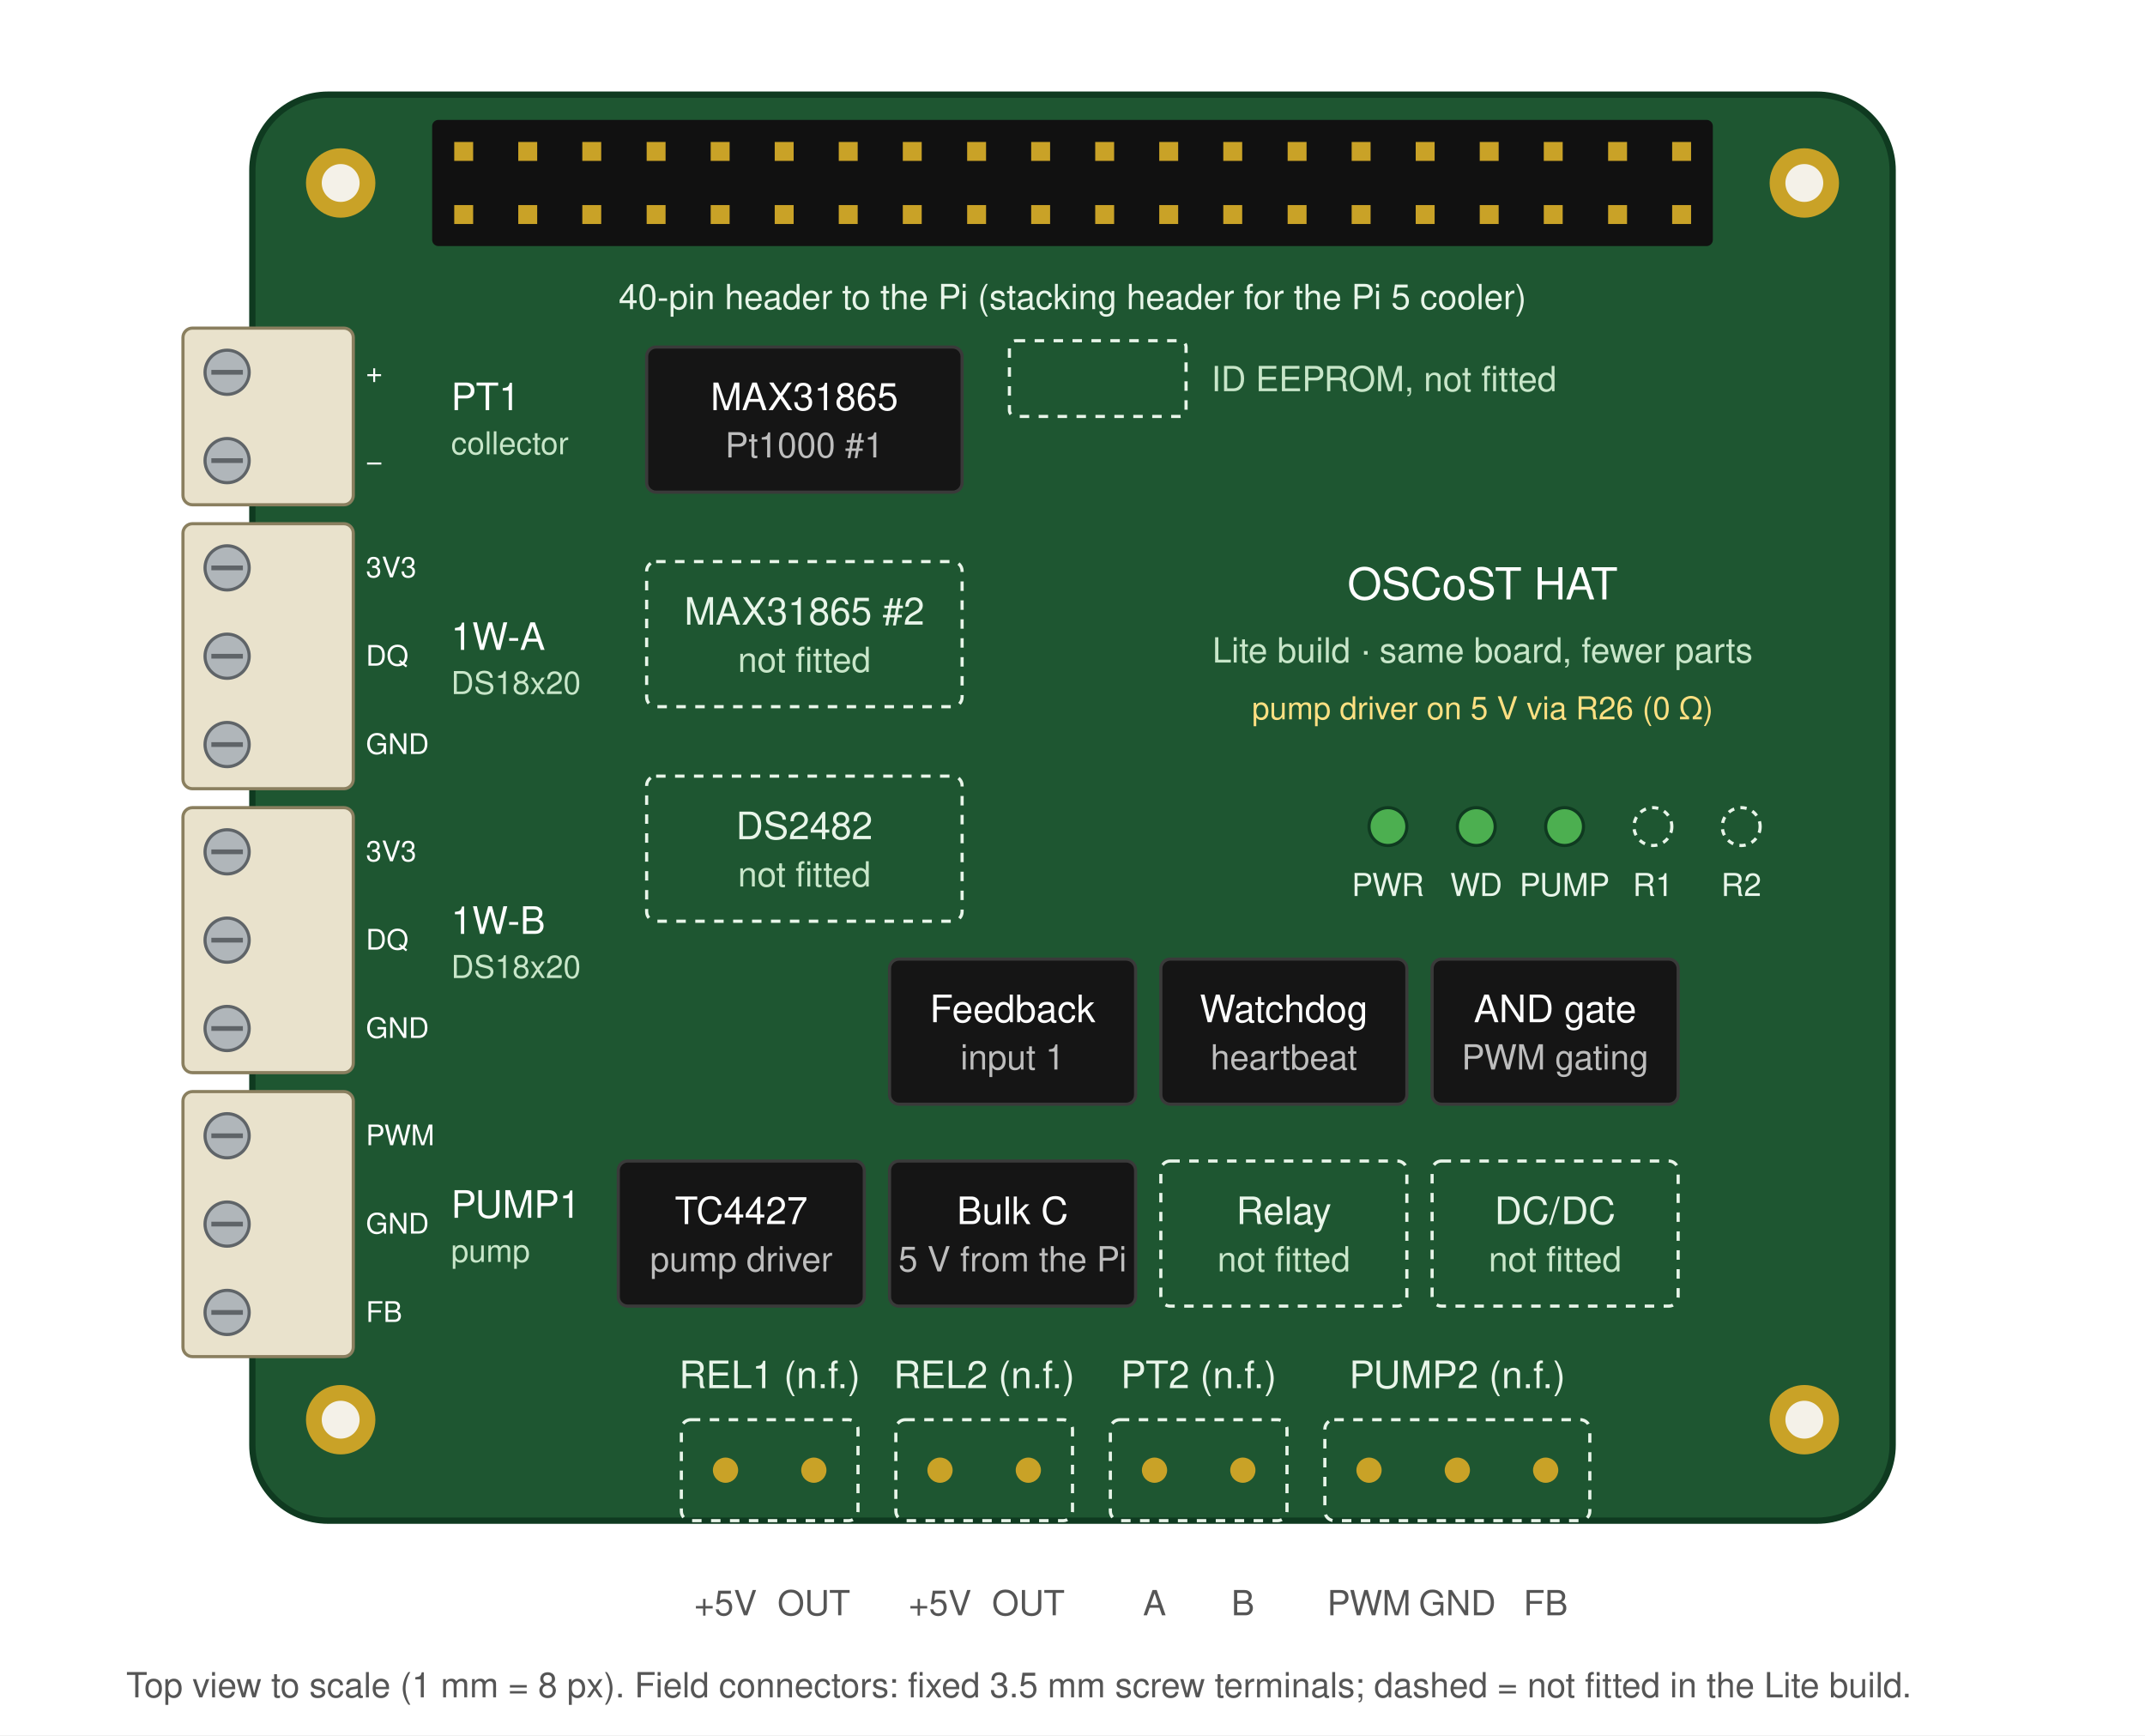
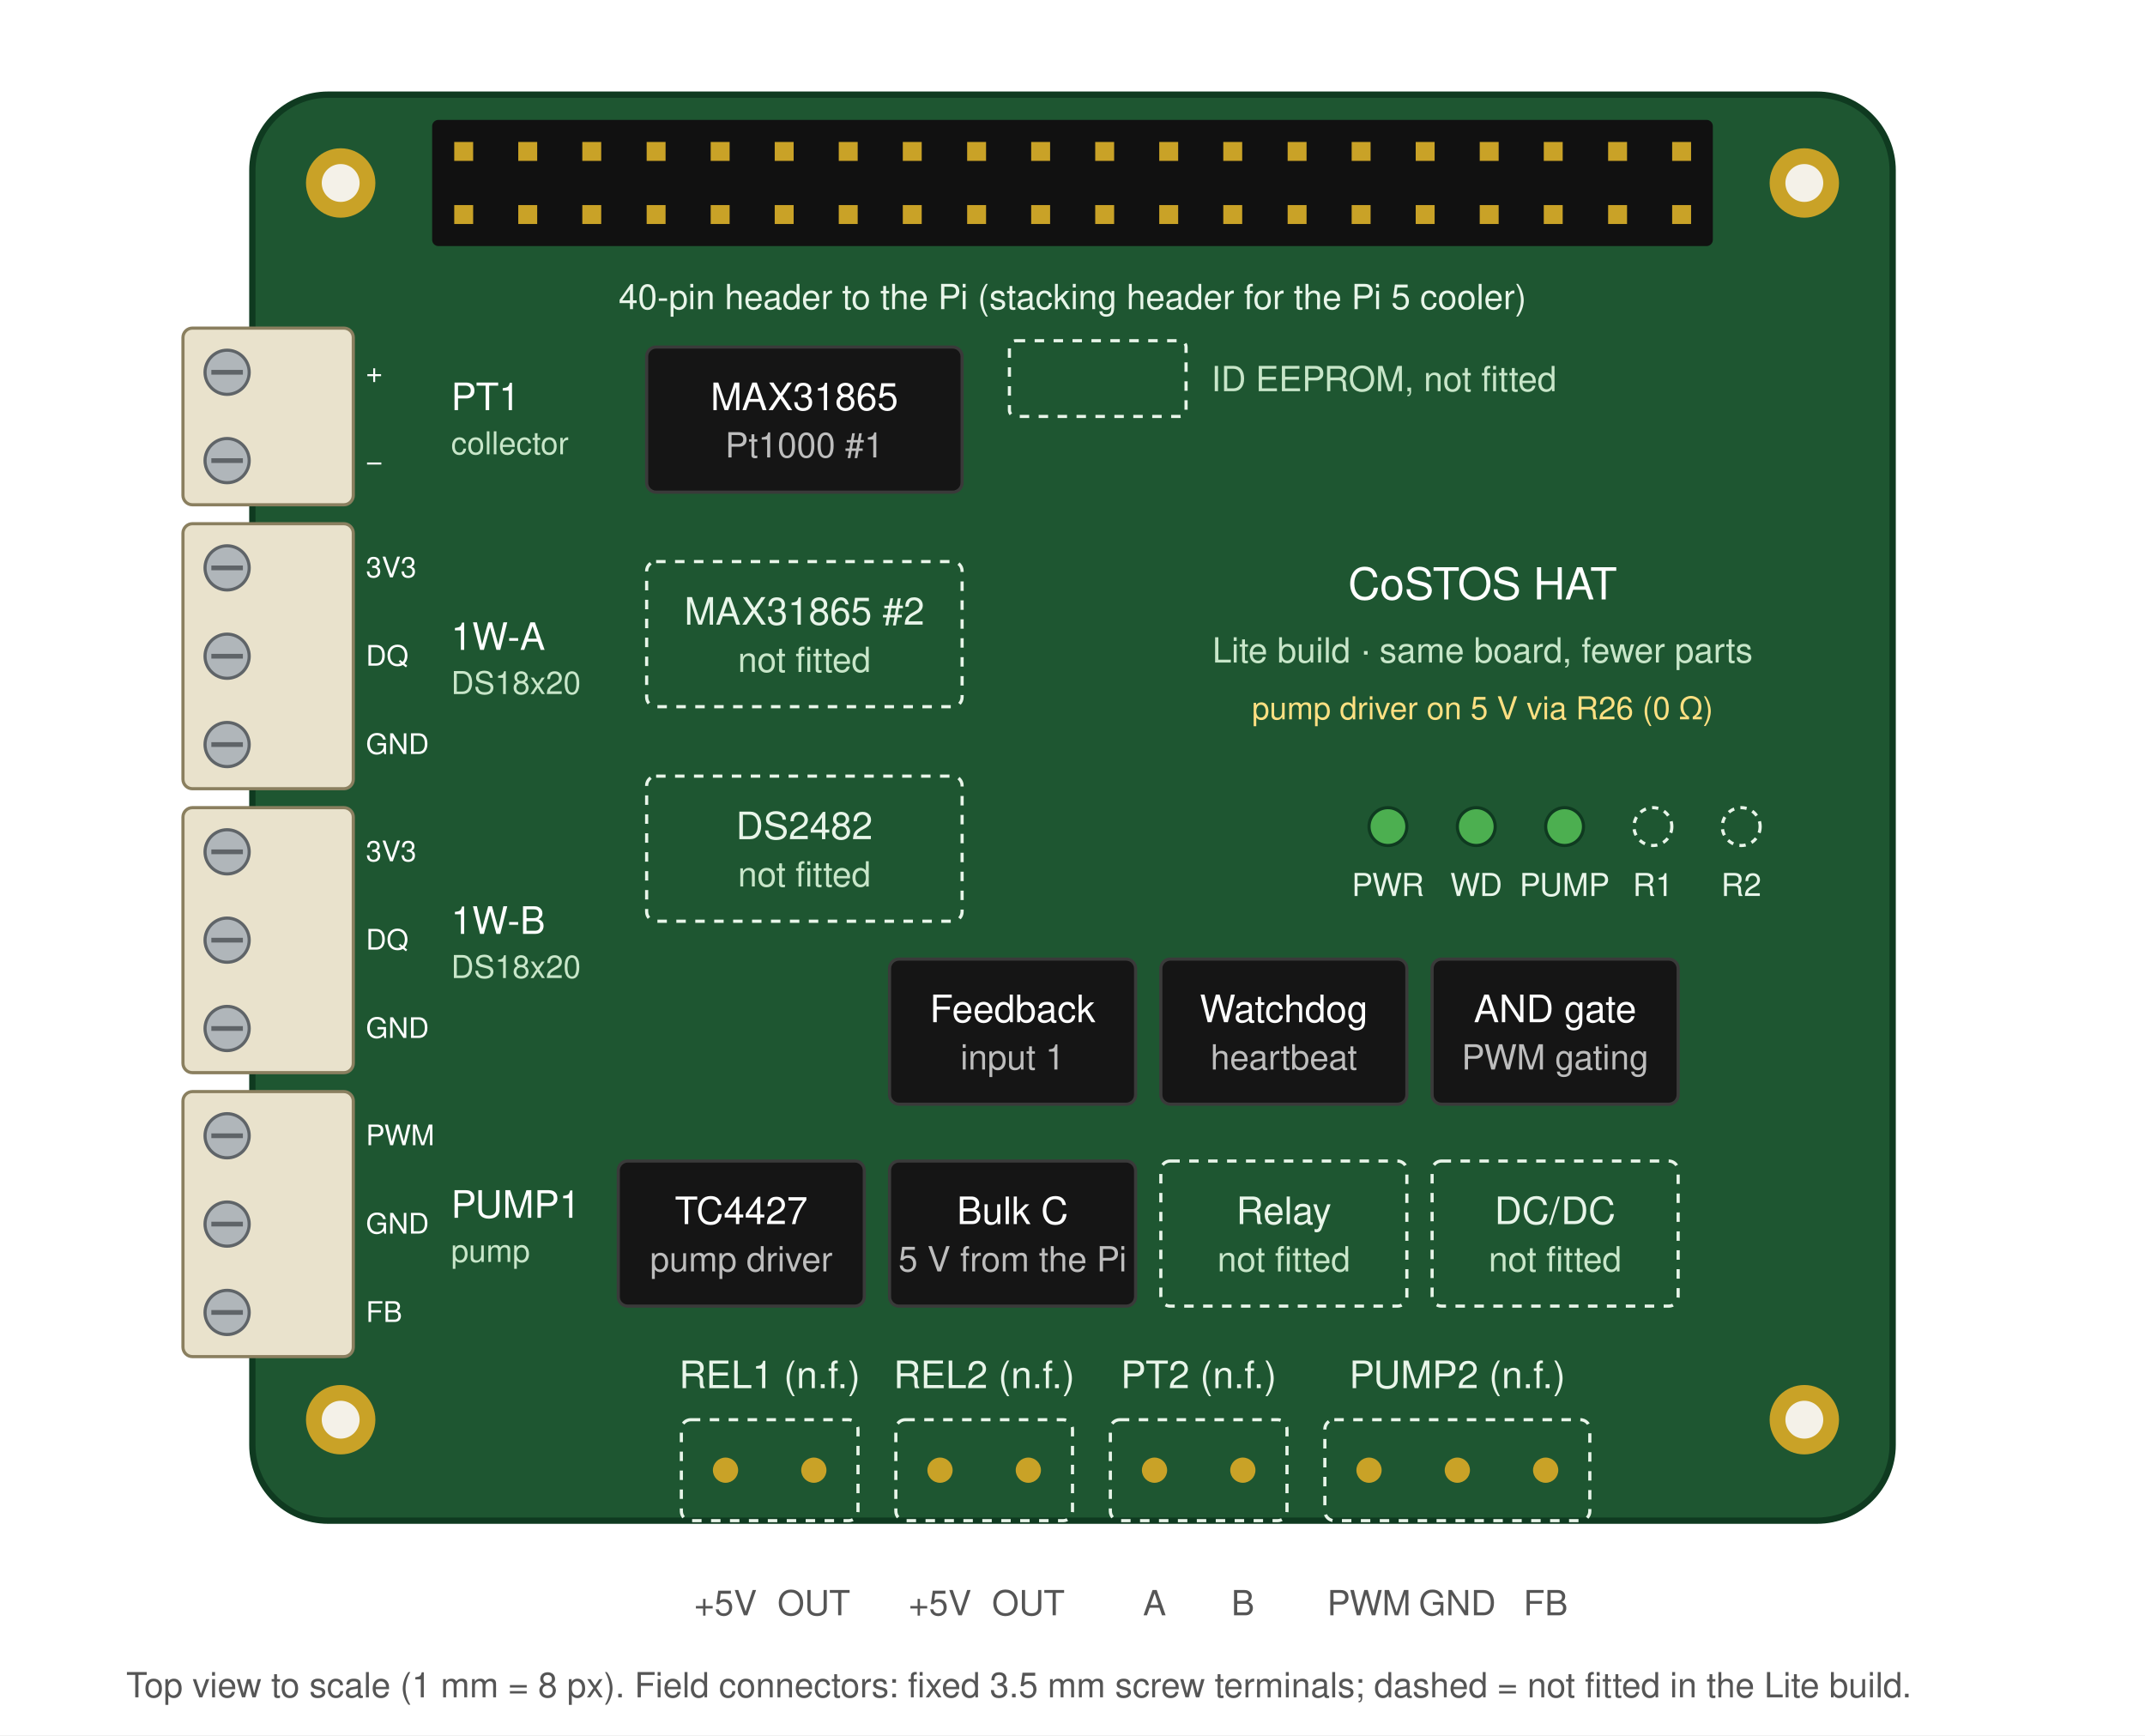
<svg xmlns="http://www.w3.org/2000/svg" width="680" height="550" viewBox="0 0 680 550" font-family="Helvetica, Arial, sans-serif">
  <rect width="680" height="550" fill="white" />
  <rect x="80" y="30" width="520" height="452" rx="24" fill="#1E5631" stroke="#0F3A20" stroke-width="2" />
  <circle cx="108" cy="58" r="11" fill="#C9A227" />
  <circle cx="108" cy="58" r="6" fill="#F4F1E8" />
  <circle cx="572" cy="58" r="11" fill="#C9A227" />
  <circle cx="572" cy="58" r="6" fill="#F4F1E8" />
  <circle cx="108" cy="450" r="11" fill="#C9A227" />
  <circle cx="108" cy="450" r="6" fill="#F4F1E8" />
  <circle cx="572" cy="450" r="11" fill="#C9A227" />
  <circle cx="572" cy="450" r="6" fill="#F4F1E8" />
  <rect x="137" y="38" width="406" height="40" rx="2" fill="#111111" />
  <rect x="144.0" y="45" width="6" height="6" fill="#C9A227" />
  <rect x="144.0" y="65" width="6" height="6" fill="#C9A227" />
  <rect x="164.3" y="45" width="6" height="6" fill="#C9A227" />
  <rect x="164.3" y="65" width="6" height="6" fill="#C9A227" />
  <rect x="184.6" y="45" width="6" height="6" fill="#C9A227" />
  <rect x="184.6" y="65" width="6" height="6" fill="#C9A227" />
  <rect x="205.0" y="45" width="6" height="6" fill="#C9A227" />
  <rect x="205.0" y="65" width="6" height="6" fill="#C9A227" />
  <rect x="225.3" y="45" width="6" height="6" fill="#C9A227" />
  <rect x="225.3" y="65" width="6" height="6" fill="#C9A227" />
  <rect x="245.6" y="45" width="6" height="6" fill="#C9A227" />
  <rect x="245.6" y="65" width="6" height="6" fill="#C9A227" />
  <rect x="265.9" y="45" width="6" height="6" fill="#C9A227" />
  <rect x="265.9" y="65" width="6" height="6" fill="#C9A227" />
  <rect x="286.2" y="45" width="6" height="6" fill="#C9A227" />
  <rect x="286.2" y="65" width="6" height="6" fill="#C9A227" />
  <rect x="306.6" y="45" width="6" height="6" fill="#C9A227" />
  <rect x="306.6" y="65" width="6" height="6" fill="#C9A227" />
  <rect x="326.9" y="45" width="6" height="6" fill="#C9A227" />
  <rect x="326.9" y="65" width="6" height="6" fill="#C9A227" />
  <rect x="347.2" y="45" width="6" height="6" fill="#C9A227" />
  <rect x="347.2" y="65" width="6" height="6" fill="#C9A227" />
  <rect x="367.5" y="45" width="6" height="6" fill="#C9A227" />
  <rect x="367.5" y="65" width="6" height="6" fill="#C9A227" />
  <rect x="387.8" y="45" width="6" height="6" fill="#C9A227" />
  <rect x="387.8" y="65" width="6" height="6" fill="#C9A227" />
  <rect x="408.2" y="45" width="6" height="6" fill="#C9A227" />
  <rect x="408.2" y="65" width="6" height="6" fill="#C9A227" />
  <rect x="428.5" y="45" width="6" height="6" fill="#C9A227" />
  <rect x="428.5" y="65" width="6" height="6" fill="#C9A227" />
  <rect x="448.8" y="45" width="6" height="6" fill="#C9A227" />
  <rect x="448.8" y="65" width="6" height="6" fill="#C9A227" />
  <rect x="469.1" y="45" width="6" height="6" fill="#C9A227" />
  <rect x="469.1" y="65" width="6" height="6" fill="#C9A227" />
  <rect x="489.4" y="45" width="6" height="6" fill="#C9A227" />
  <rect x="489.4" y="65" width="6" height="6" fill="#C9A227" />
  <rect x="509.8" y="45" width="6" height="6" fill="#C9A227" />
  <rect x="509.8" y="65" width="6" height="6" fill="#C9A227" />
  <rect x="530.1" y="45" width="6" height="6" fill="#C9A227" />
  <rect x="530.1" y="65" width="6" height="6" fill="#C9A227" />
  <text class="ts" x="340" y="98" text-anchor="middle" style="font-size:11px;font-weight:400;fill:#E8F5E9">40-pin header to the Pi (stacking header for the Pi 5 cooler)</text>
  <rect x="320" y="108" width="56" height="24" rx="2" fill="none" stroke="#E8F5E9" stroke-width="1" stroke-dasharray="3 3" />
  <text class="ts" x="384" y="124" text-anchor="start" style="font-size:11px;font-weight:400;fill:#C8E6C9">ID EEPROM, not fitted</text>
  <text class="ts" x="116" y="121" text-anchor="start" style="font-size:9px;font-weight:400;fill:#ffffff">+</text>
  <text class="ts" x="116" y="149" text-anchor="start" style="font-size:9px;font-weight:400;fill:#ffffff">−</text>
  <rect x="58" y="104" width="54" height="56" rx="3" fill="#E9E2CC" stroke="#8A7F5F" stroke-width="1" />
  <circle cx="72" cy="118" r="7" fill="#B0B6BA" stroke="#5F6468" />
  <line x1="67" y1="118" x2="77" y2="118" stroke="#5F6468" stroke-width="1.5" />
  <circle cx="72" cy="146" r="7" fill="#B0B6BA" stroke="#5F6468" />
  <line x1="67" y1="146" x2="77" y2="146" stroke="#5F6468" stroke-width="1.5" />
  <text class="th" x="143" y="130.0" text-anchor="start" style="font-size:12px;font-weight:500;fill:#ffffff">PT1</text>
  <text class="ts" x="143" y="144.0" text-anchor="start" style="font-size:10px;font-weight:400;fill:#C8E6C9">collector</text>
  <text class="ts" x="116" y="183" text-anchor="start" style="font-size:9px;font-weight:400;fill:#ffffff">3V3</text>
  <text class="ts" x="116" y="211" text-anchor="start" style="font-size:9px;font-weight:400;fill:#ffffff">DQ</text>
  <text class="ts" x="116" y="239" text-anchor="start" style="font-size:9px;font-weight:400;fill:#ffffff">GND</text>
  <rect x="58" y="166" width="54" height="84" rx="3" fill="#E9E2CC" stroke="#8A7F5F" stroke-width="1" />
  <circle cx="72" cy="180" r="7" fill="#B0B6BA" stroke="#5F6468" />
  <line x1="67" y1="180" x2="77" y2="180" stroke="#5F6468" stroke-width="1.5" />
  <circle cx="72" cy="208" r="7" fill="#B0B6BA" stroke="#5F6468" />
  <line x1="67" y1="208" x2="77" y2="208" stroke="#5F6468" stroke-width="1.5" />
  <circle cx="72" cy="236" r="7" fill="#B0B6BA" stroke="#5F6468" />
  <line x1="67" y1="236" x2="77" y2="236" stroke="#5F6468" stroke-width="1.5" />
  <text class="th" x="143" y="206.0" text-anchor="start" style="font-size:12px;font-weight:500;fill:#ffffff">1W-A</text>
  <text class="ts" x="143" y="220.0" text-anchor="start" style="font-size:10px;font-weight:400;fill:#C8E6C9">DS18x20</text>
  <text class="ts" x="116" y="273" text-anchor="start" style="font-size:9px;font-weight:400;fill:#ffffff">3V3</text>
  <text class="ts" x="116" y="301" text-anchor="start" style="font-size:9px;font-weight:400;fill:#ffffff">DQ</text>
  <text class="ts" x="116" y="329" text-anchor="start" style="font-size:9px;font-weight:400;fill:#ffffff">GND</text>
  <rect x="58" y="256" width="54" height="84" rx="3" fill="#E9E2CC" stroke="#8A7F5F" stroke-width="1" />
  <circle cx="72" cy="270" r="7" fill="#B0B6BA" stroke="#5F6468" />
  <line x1="67" y1="270" x2="77" y2="270" stroke="#5F6468" stroke-width="1.5" />
  <circle cx="72" cy="298" r="7" fill="#B0B6BA" stroke="#5F6468" />
  <line x1="67" y1="298" x2="77" y2="298" stroke="#5F6468" stroke-width="1.5" />
  <circle cx="72" cy="326" r="7" fill="#B0B6BA" stroke="#5F6468" />
  <line x1="67" y1="326" x2="77" y2="326" stroke="#5F6468" stroke-width="1.5" />
  <text class="th" x="143" y="296.0" text-anchor="start" style="font-size:12px;font-weight:500;fill:#ffffff">1W-B</text>
  <text class="ts" x="143" y="310.0" text-anchor="start" style="font-size:10px;font-weight:400;fill:#C8E6C9">DS18x20</text>
  <text class="ts" x="116" y="363" text-anchor="start" style="font-size:9px;font-weight:400;fill:#ffffff">PWM</text>
  <text class="ts" x="116" y="391" text-anchor="start" style="font-size:9px;font-weight:400;fill:#ffffff">GND</text>
  <text class="ts" x="116" y="419" text-anchor="start" style="font-size:9px;font-weight:400;fill:#ffffff">FB</text>
  <rect x="58" y="346" width="54" height="84" rx="3" fill="#E9E2CC" stroke="#8A7F5F" stroke-width="1" />
  <circle cx="72" cy="360" r="7" fill="#B0B6BA" stroke="#5F6468" />
  <line x1="67" y1="360" x2="77" y2="360" stroke="#5F6468" stroke-width="1.5" />
  <circle cx="72" cy="388" r="7" fill="#B0B6BA" stroke="#5F6468" />
  <line x1="67" y1="388" x2="77" y2="388" stroke="#5F6468" stroke-width="1.5" />
  <circle cx="72" cy="416" r="7" fill="#B0B6BA" stroke="#5F6468" />
  <line x1="67" y1="416" x2="77" y2="416" stroke="#5F6468" stroke-width="1.5" />
  <text class="th" x="143" y="386.0" text-anchor="start" style="font-size:12px;font-weight:500;fill:#ffffff">PUMP1</text>
  <text class="ts" x="143" y="400.0" text-anchor="start" style="font-size:10px;font-weight:400;fill:#C8E6C9">pump</text>
  <rect x="216" y="450" width="56" height="32" rx="3" fill="none" stroke="#E8F5E9" stroke-width="1" stroke-dasharray="3 3" />
  <circle cx="230" cy="466" r="4" fill="#C9A227" />
  <text class="ts" x="230" y="512" text-anchor="middle" style="font-size:11px;font-weight:400;fill:#555555">+5V</text>
  <circle cx="258" cy="466" r="4" fill="#C9A227" />
  <text class="ts" x="258" y="512" text-anchor="middle" style="font-size:11px;font-weight:400;fill:#555555">OUT</text>
  <text class="th" x="244.0" y="440" text-anchor="middle" style="font-size:12px;font-weight:500;fill:#E8F5E9">REL1 (n.f.)</text>
  <rect x="284" y="450" width="56" height="32" rx="3" fill="none" stroke="#E8F5E9" stroke-width="1" stroke-dasharray="3 3" />
  <circle cx="298" cy="466" r="4" fill="#C9A227" />
  <text class="ts" x="298" y="512" text-anchor="middle" style="font-size:11px;font-weight:400;fill:#555555">+5V</text>
  <circle cx="326" cy="466" r="4" fill="#C9A227" />
  <text class="ts" x="326" y="512" text-anchor="middle" style="font-size:11px;font-weight:400;fill:#555555">OUT</text>
  <text class="th" x="312.0" y="440" text-anchor="middle" style="font-size:12px;font-weight:500;fill:#E8F5E9">REL2 (n.f.)</text>
  <rect x="352" y="450" width="56" height="32" rx="3" fill="none" stroke="#E8F5E9" stroke-width="1" stroke-dasharray="3 3" />
  <circle cx="366" cy="466" r="4" fill="#C9A227" />
  <text class="ts" x="366" y="512" text-anchor="middle" style="font-size:11px;font-weight:400;fill:#555555">A</text>
  <circle cx="394" cy="466" r="4" fill="#C9A227" />
  <text class="ts" x="394" y="512" text-anchor="middle" style="font-size:11px;font-weight:400;fill:#555555">B</text>
  <text class="th" x="380.0" y="440" text-anchor="middle" style="font-size:12px;font-weight:500;fill:#E8F5E9">PT2 (n.f.)</text>
  <rect x="420" y="450" width="84" height="32" rx="3" fill="none" stroke="#E8F5E9" stroke-width="1" stroke-dasharray="3 3" />
  <circle cx="434" cy="466" r="4" fill="#C9A227" />
  <text class="ts" x="434" y="512" text-anchor="middle" style="font-size:11px;font-weight:400;fill:#555555">PWM</text>
  <circle cx="462" cy="466" r="4" fill="#C9A227" />
  <text class="ts" x="462" y="512" text-anchor="middle" style="font-size:11px;font-weight:400;fill:#555555">GND</text>
  <circle cx="490" cy="466" r="4" fill="#C9A227" />
  <text class="ts" x="490" y="512" text-anchor="middle" style="font-size:11px;font-weight:400;fill:#555555">FB</text>
  <text class="th" x="462.0" y="440" text-anchor="middle" style="font-size:12px;font-weight:500;fill:#E8F5E9">PUMP2 (n.f.)</text>
  <rect x="205" y="110" width="100" height="46" rx="3" fill="#151515" stroke="#3a3a3a" stroke-width="1" />
  <text class="th" x="255.0" y="130.0" text-anchor="middle" style="font-size:12px;font-weight:500;fill:#ffffff">MAX31865</text>
  <text class="ts" x="255.0" y="145.0" text-anchor="middle" style="font-size:11px;font-weight:400;fill:#bdbdbd">Pt1000 #1</text>
  <rect x="205" y="178" width="100" height="46" rx="3" fill="none" stroke="#E8F5E9" stroke-width="1" stroke-dasharray="3 3" />
  <text class="th" x="255" y="198" text-anchor="middle" style="font-size:12px;font-weight:500;fill:#E8F5E9">MAX31865 #2</text>
  <text class="ts" x="255" y="213" text-anchor="middle" style="font-size:11px;font-weight:400;fill:#C8E6C9">not fitted</text>
  <rect x="205" y="246" width="100" height="46" rx="3" fill="none" stroke="#E8F5E9" stroke-width="1" stroke-dasharray="3 3" />
  <text class="th" x="255" y="266" text-anchor="middle" style="font-size:12px;font-weight:500;fill:#E8F5E9">DS2482</text>
  <text class="ts" x="255" y="281" text-anchor="middle" style="font-size:11px;font-weight:400;fill:#C8E6C9">not fitted</text>
  <rect x="196" y="368" width="78" height="46" rx="3" fill="#151515" stroke="#3a3a3a" stroke-width="1" />
  <text class="th" x="235.0" y="388.0" text-anchor="middle" style="font-size:12px;font-weight:500;fill:#ffffff">TC4427</text>
  <text class="ts" x="235.0" y="403.0" text-anchor="middle" style="font-size:11px;font-weight:400;fill:#bdbdbd">pump driver</text>
  <rect x="282" y="368" width="78" height="46" rx="3" fill="#151515" stroke="#3a3a3a" stroke-width="1" />
  <text class="th" x="321.0" y="388.0" text-anchor="middle" style="font-size:12px;font-weight:500;fill:#ffffff">Bulk C</text>
  <text class="ts" x="321.0" y="403.0" text-anchor="middle" style="font-size:11px;font-weight:400;fill:#bdbdbd">5 V from the Pi</text>
  <rect x="368" y="368" width="78" height="46" rx="3" fill="none" stroke="#E8F5E9" stroke-width="1" stroke-dasharray="3 3" />
  <text class="th" x="407.0" y="388.0" text-anchor="middle" style="font-size:12px;font-weight:500;fill:#E8F5E9">Relay</text>
  <text class="ts" x="407.0" y="403.0" text-anchor="middle" style="font-size:11px;font-weight:400;fill:#C8E6C9">not fitted</text>
  <rect x="454" y="368" width="78" height="46" rx="3" fill="none" stroke="#E8F5E9" stroke-width="1" stroke-dasharray="3 3" />
  <text class="th" x="493.0" y="388.0" text-anchor="middle" style="font-size:12px;font-weight:500;fill:#E8F5E9">DC/DC</text>
  <text class="ts" x="493.0" y="403.0" text-anchor="middle" style="font-size:11px;font-weight:400;fill:#C8E6C9">not fitted</text>
  <text class="ts" x="470" y="228" text-anchor="middle" style="font-size:10px;font-weight:400;fill:#FFE082">pump driver on 5 V via R26 (0 Ω)</text>
  <rect x="282" y="304" width="78" height="46" rx="3" fill="#151515" stroke="#3a3a3a" stroke-width="1" />
  <text class="th" x="321.0" y="324.0" text-anchor="middle" style="font-size:12px;font-weight:500;fill:#ffffff">Feedback</text>
  <text class="ts" x="321.0" y="339.0" text-anchor="middle" style="font-size:11px;font-weight:400;fill:#bdbdbd">input 1</text>
  <rect x="368" y="304" width="78" height="46" rx="3" fill="#151515" stroke="#3a3a3a" stroke-width="1" />
  <text class="th" x="407.0" y="324.0" text-anchor="middle" style="font-size:12px;font-weight:500;fill:#ffffff">Watchdog</text>
  <text class="ts" x="407.0" y="339.0" text-anchor="middle" style="font-size:11px;font-weight:400;fill:#bdbdbd">heartbeat</text>
  <rect x="454" y="304" width="78" height="46" rx="3" fill="#151515" stroke="#3a3a3a" stroke-width="1" />
  <text class="th" x="493.0" y="324.0" text-anchor="middle" style="font-size:12px;font-weight:500;fill:#ffffff">AND gate</text>
  <text class="ts" x="493.0" y="339.0" text-anchor="middle" style="font-size:11px;font-weight:400;fill:#bdbdbd">PWM gating</text>
  <circle cx="440" cy="262" r="6" fill="#4CAF50" stroke="#0F3A20" />
  <text class="ts" x="440" y="284" text-anchor="middle" style="font-size:10px;font-weight:400;fill:#E8F5E9">PWR</text>
  <circle cx="468" cy="262" r="6" fill="#4CAF50" stroke="#0F3A20" />
  <text class="ts" x="468" y="284" text-anchor="middle" style="font-size:10px;font-weight:400;fill:#E8F5E9">WD</text>
  <circle cx="496" cy="262" r="6" fill="#4CAF50" stroke="#0F3A20" />
  <text class="ts" x="496" y="284" text-anchor="middle" style="font-size:10px;font-weight:400;fill:#E8F5E9">PUMP</text>
  <circle cx="524" cy="262" r="6" fill="none" stroke="#E8F5E9" stroke-dasharray="2 2" />
  <text class="ts" x="524" y="284" text-anchor="middle" style="font-size:10px;font-weight:400;fill:#E8F5E9">R1</text>
  <circle cx="552" cy="262" r="6" fill="none" stroke="#E8F5E9" stroke-dasharray="2 2" />
  <text class="ts" x="552" y="284" text-anchor="middle" style="font-size:10px;font-weight:400;fill:#E8F5E9">R2</text>
-   <text class="th" x="470" y="190" text-anchor="middle" style="font-size:14px;font-weight:500;fill:#ffffff">OSCoST HAT</text>
+   <text class="th" x="470" y="190" text-anchor="middle" style="font-size:14px;font-weight:500;fill:#ffffff">CoSTOS HAT</text>
  <text class="ts" x="470" y="210" text-anchor="middle" style="font-size:11px;font-weight:400;fill:#C8E6C9">Lite build · same board, fewer parts</text>
  <text class="ts" x="40" y="538" text-anchor="start" style="font-size:11px;font-weight:400;fill:#555555">Top view to scale (1 mm = 8 px). Field connectors: fixed 3.5 mm screw terminals; dashed = not fitted in the Lite build.</text>
</svg>
